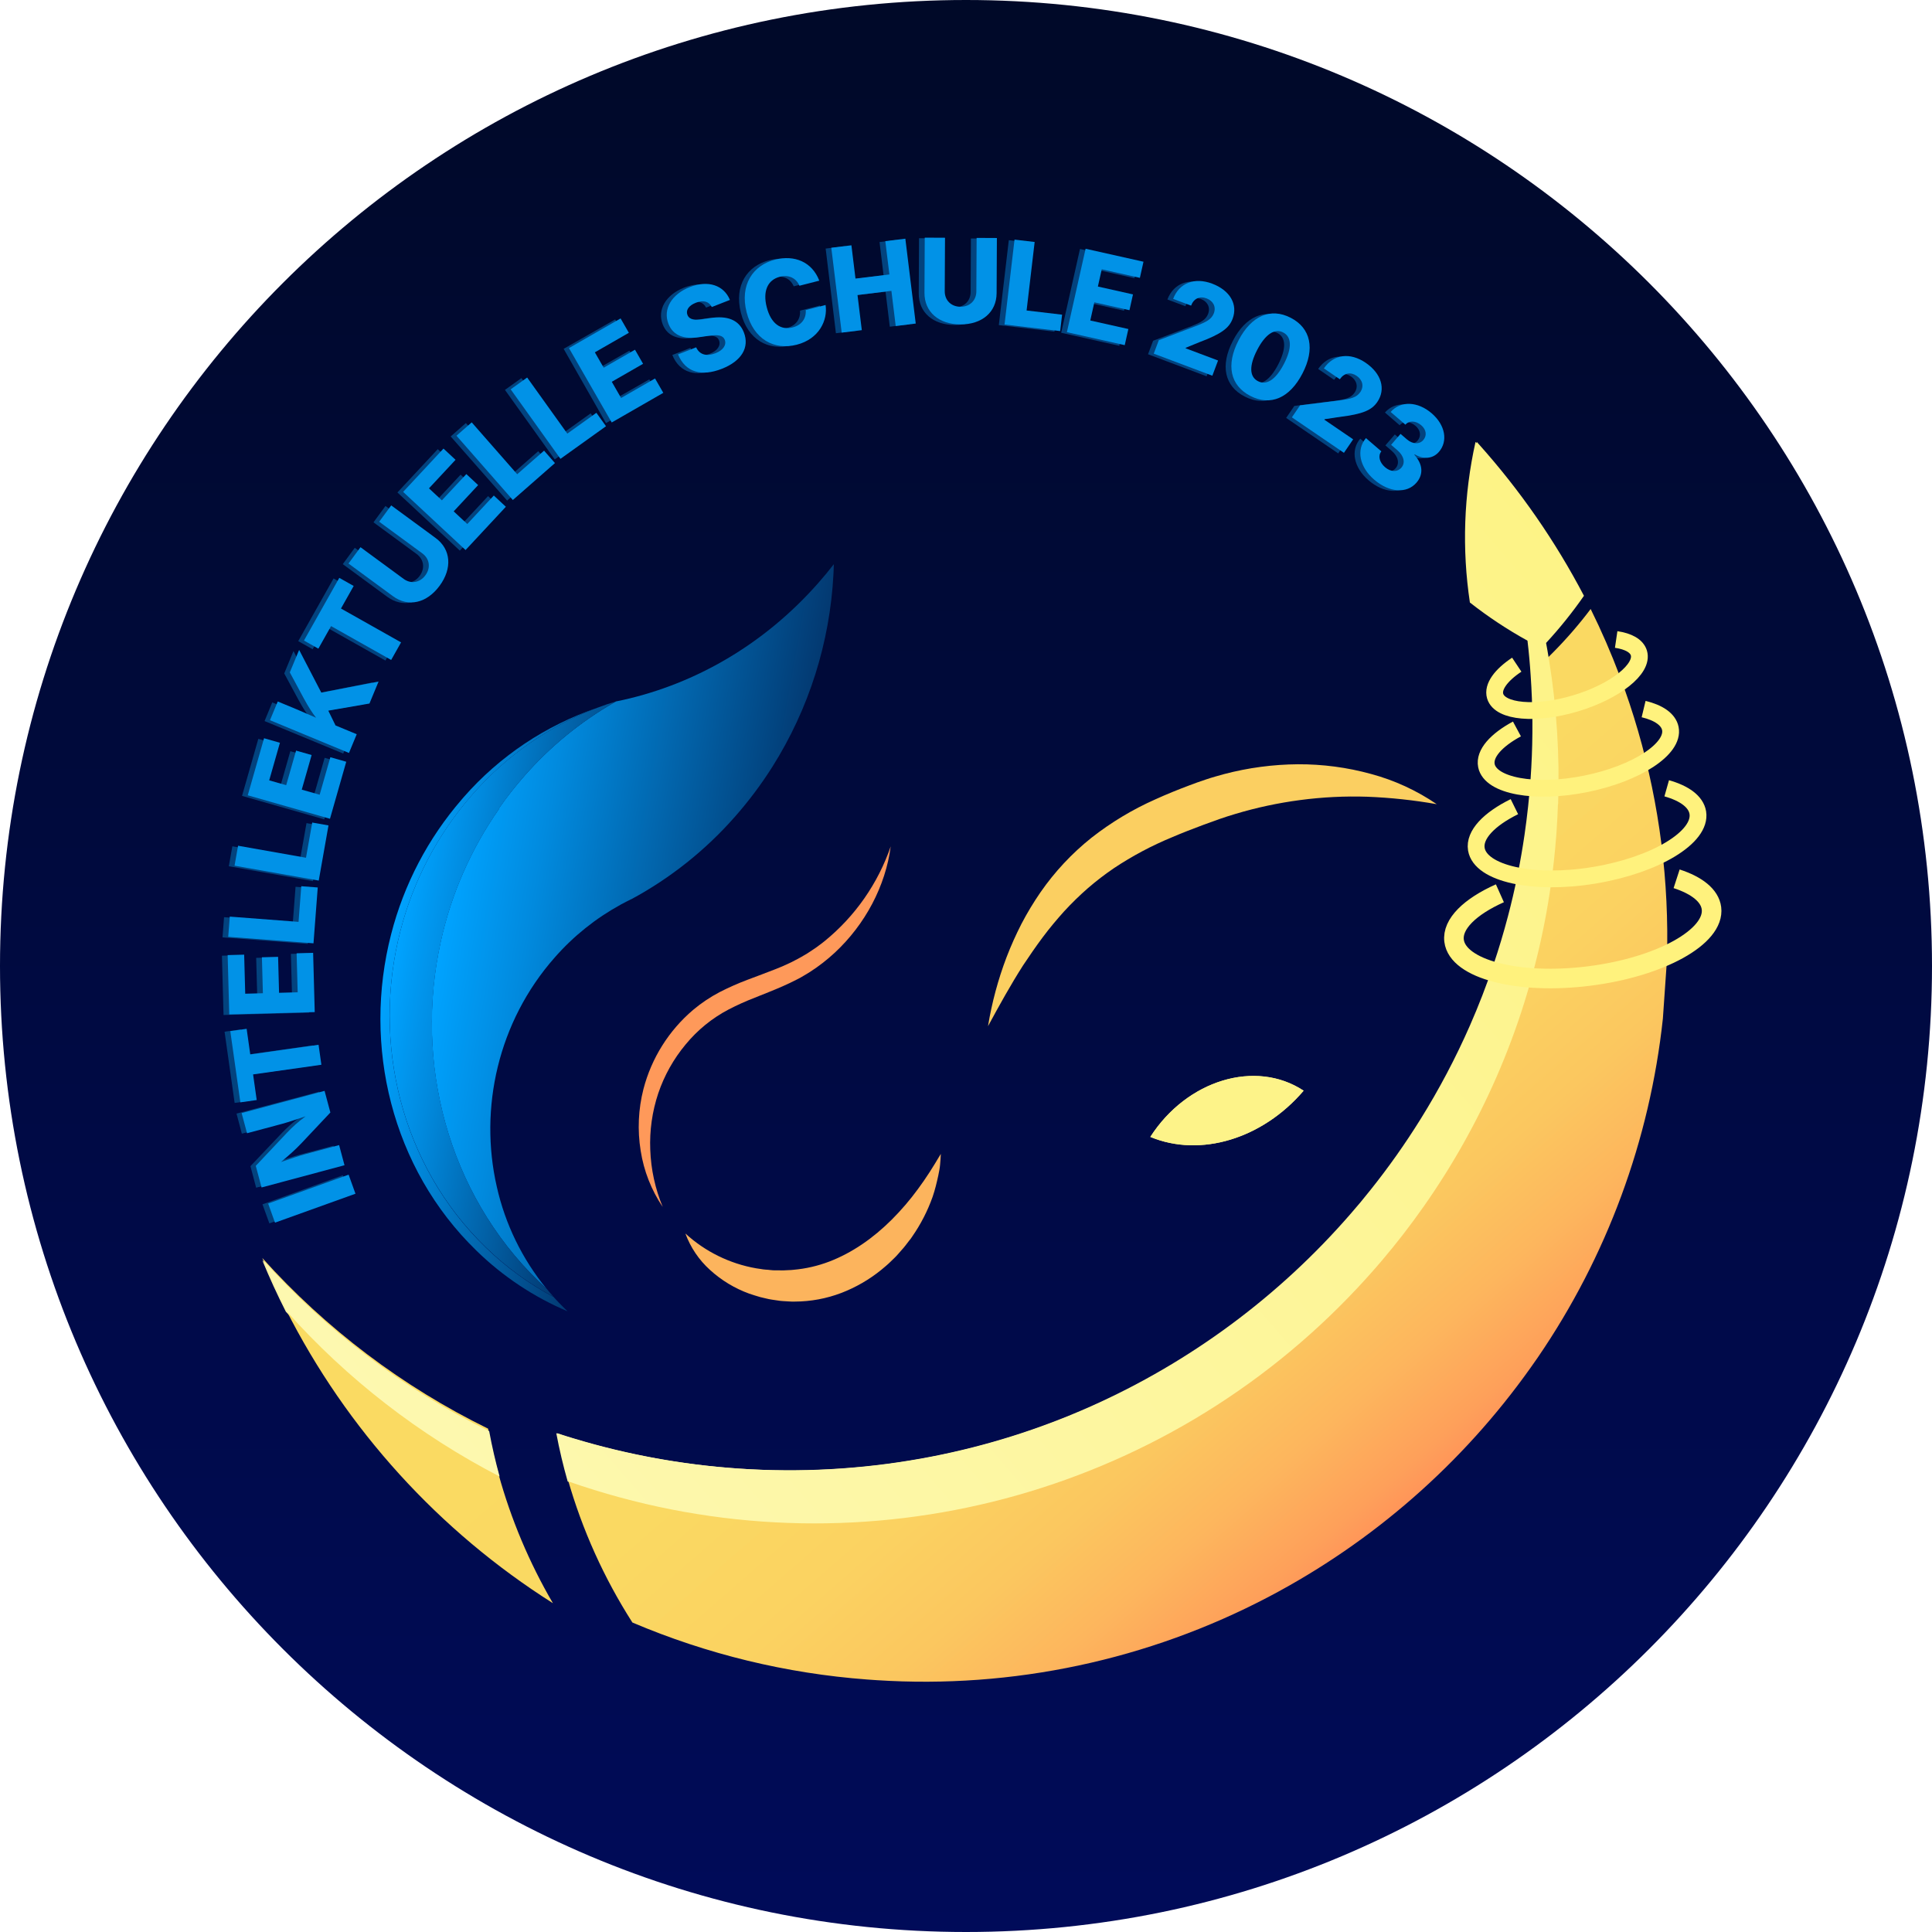
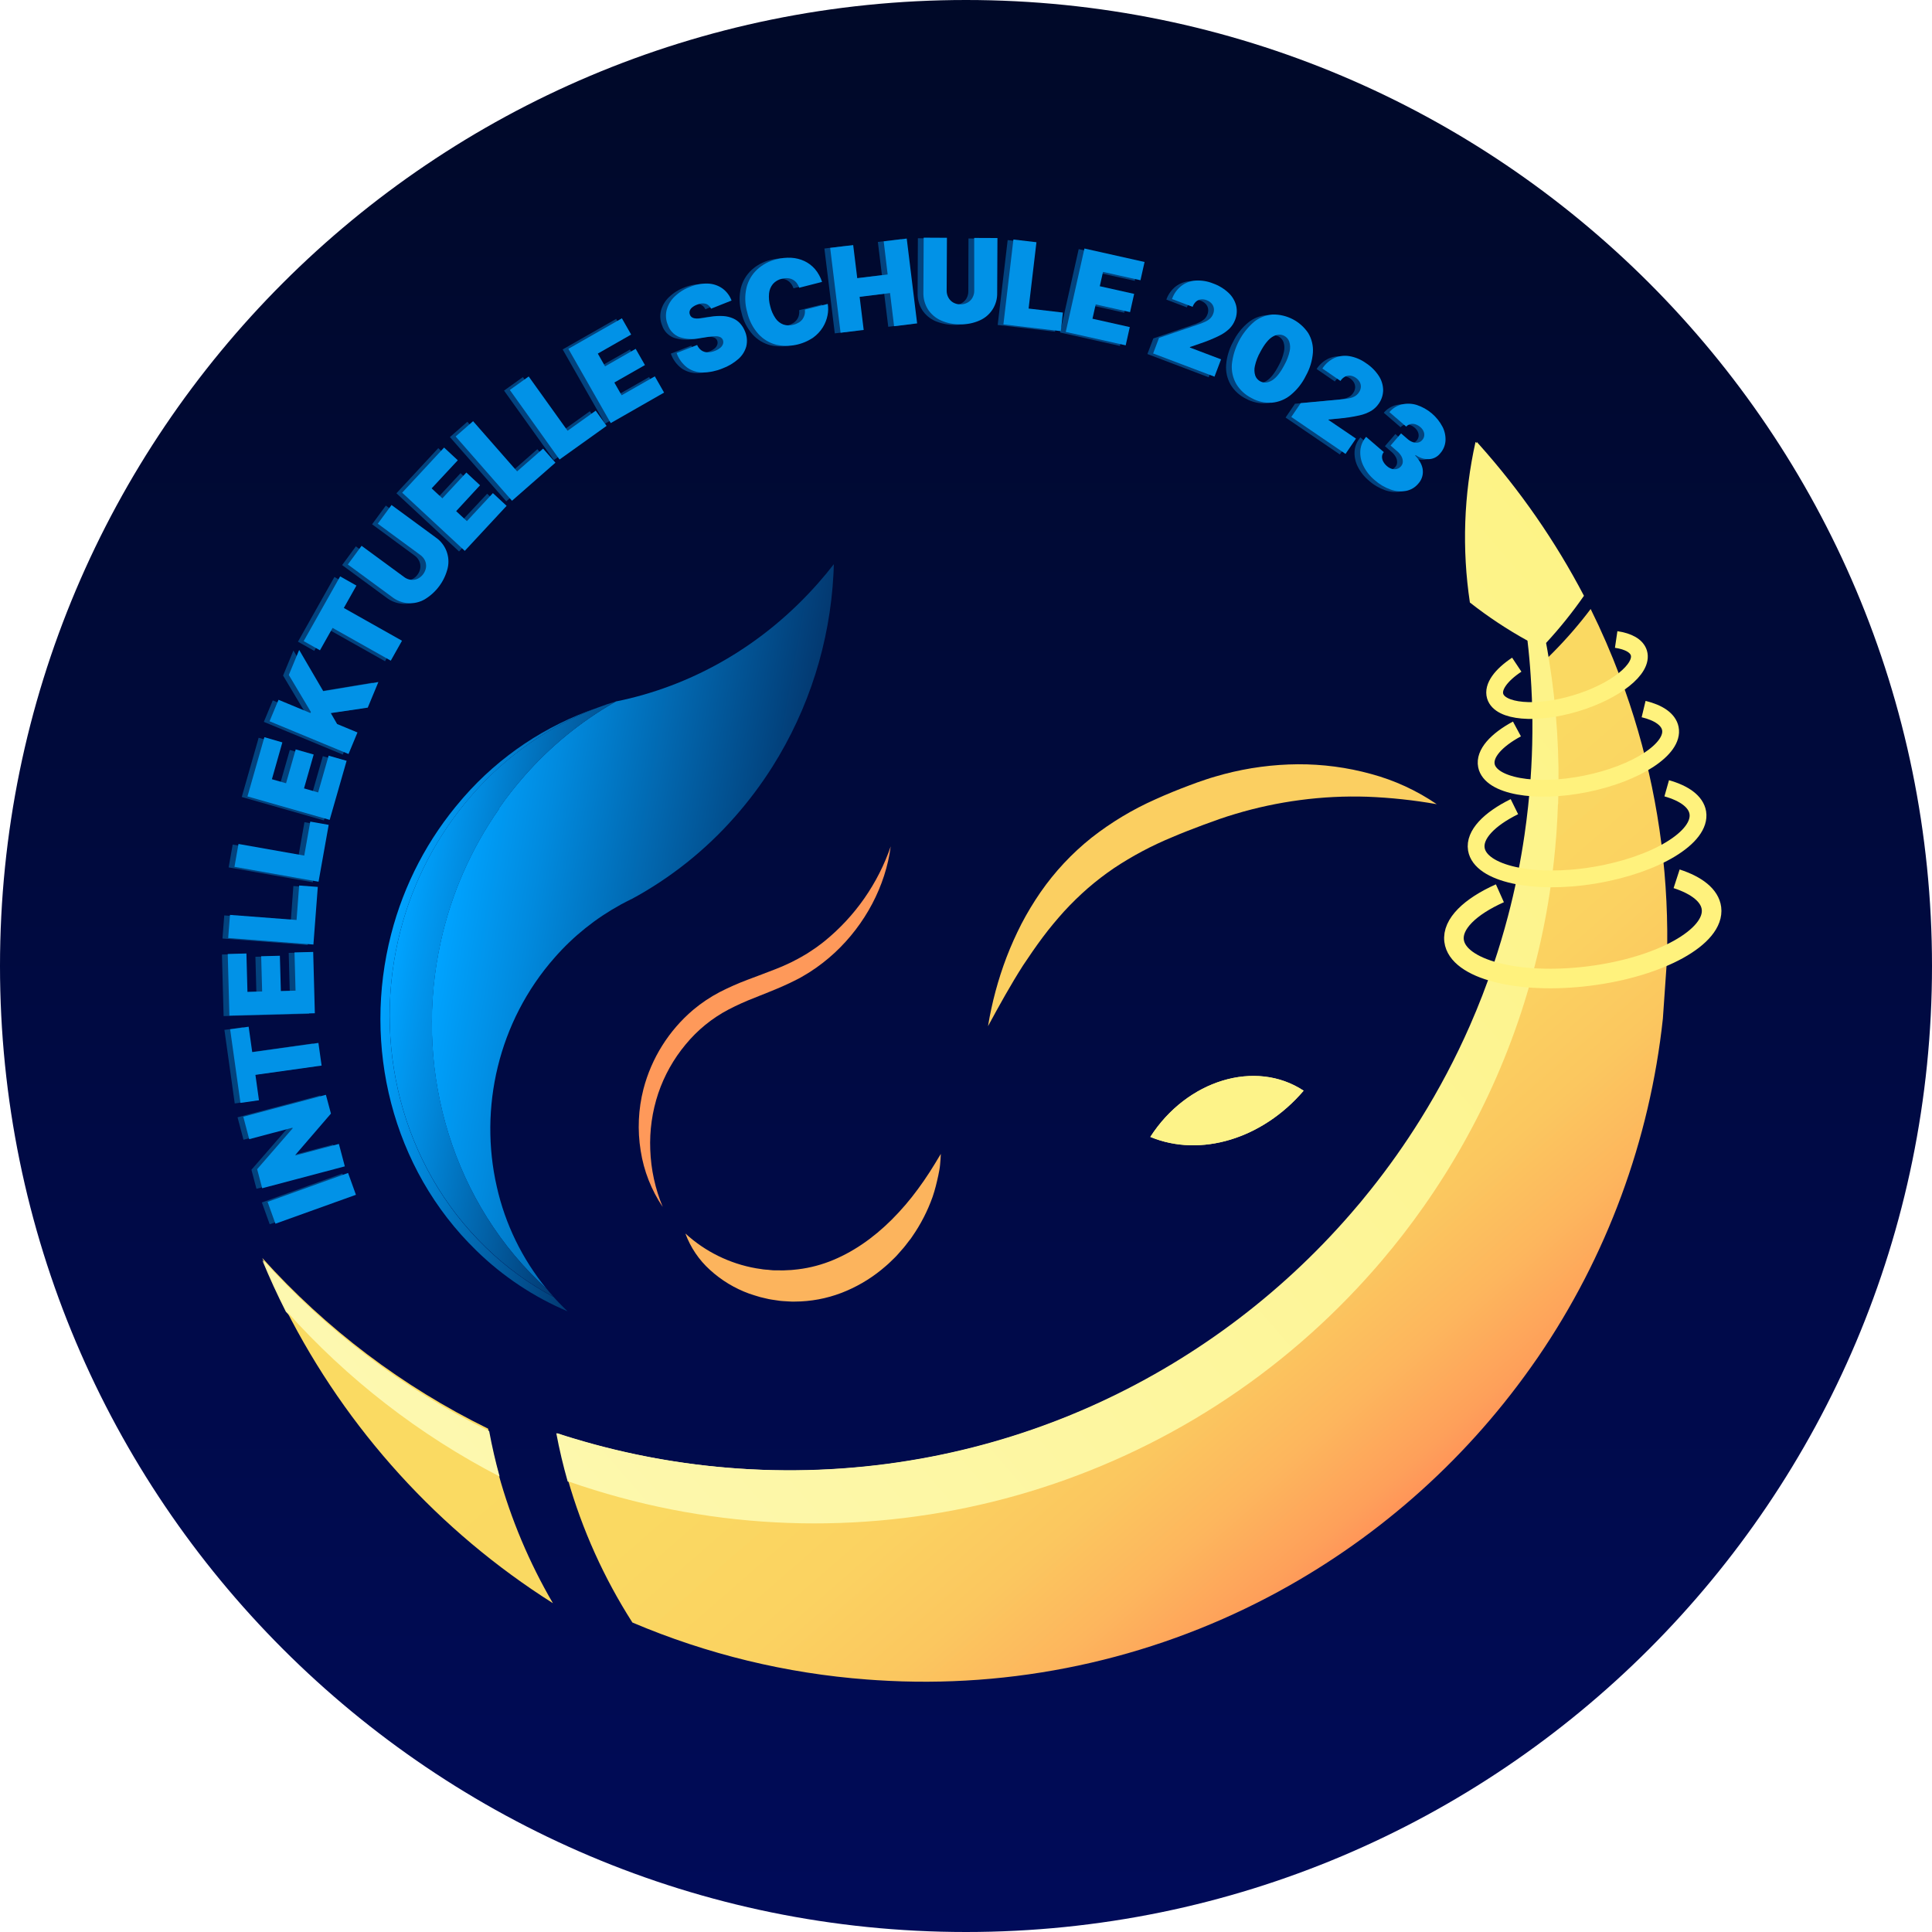
<svg xmlns="http://www.w3.org/2000/svg" xmlns:xlink="http://www.w3.org/1999/xlink" viewBox="0 0 1080 1080">
  <defs>
-     <style>.cls-1{fill:url(#linear-gradient);}.cls-2{fill:url(#linear-gradient-2);}.cls-3{fill:url(#linear-gradient-3);}.cls-4{fill:url(#linear-gradient-4);}.cls-5,.cls-6{fill:none;stroke:#fff27d;stroke-miterlimit:10;}.cls-5{stroke-width:10.95px;}.cls-6{stroke-width:9.39px;}.cls-7{fill:#fbcf61;}.cls-8{fill:#fe995a;}.cls-9{fill:#fcb45d;}.cls-10{fill:#fdf389;}.cls-11{fill:url(#linear-gradient-5);}.cls-12{fill:url(#linear-gradient-6);}.cls-13{fill:url(#linear-gradient-7);}.cls-14,.cls-15{font-size:65.7px;font-family:Inter-Black, Inter;font-weight:800;}.cls-14{fill:#03437e;}.cls-15{fill:#0192e7;}</style>
+     <style>.cls-1{fill:url(#linear-gradient);}.cls-2{fill:url(#linear-gradient-2);}.cls-3{fill:url(#linear-gradient-3);}.cls-4{fill:url(#linear-gradient-4);}.cls-5,.cls-6{fill:none;stroke:#fff27d;stroke-miterlimit:10;}.cls-5{stroke-width:10.95px;}.cls-6{stroke-width:9.39px;}.cls-7{fill:#fbcf61;}.cls-8{fill:#fe995a;}.cls-9{fill:#fcb45d;}.cls-10{fill:#fdf389;}.cls-11{fill:url(#linear-gradient-5);}.cls-12{fill:url(#linear-gradient-6);}.cls-13{fill:url(#linear-gradient-7);}.cls-14{fill:#03437e;}.cls-15{fill:#0192e7;}</style>
    <linearGradient id="linear-gradient" x1="540" y1="1080" x2="540" gradientUnits="userSpaceOnUse">
      <stop offset="0" stop-color="#000b59" />
      <stop offset="1" stop-color="#000928" />
    </linearGradient>
    <linearGradient id="linear-gradient-2" x1="303.37" y1="880.1" x2="883.86" y2="299.6" gradientTransform="translate(34.5 -31.99) rotate(3.97)" gradientUnits="userSpaceOnUse">
      <stop offset="0" stop-color="#fdf8af" />
      <stop offset="1" stop-color="#fdf386" />
    </linearGradient>
    <linearGradient id="linear-gradient-3" x1="437.38" y1="451.07" x2="807.48" y2="821.17" gradientTransform="translate(34.5 -31.99) rotate(3.97)" gradientUnits="userSpaceOnUse">
      <stop offset="0" stop-color="#fadb62" />
      <stop offset="0.48" stop-color="#fad962" />
      <stop offset="0.66" stop-color="#fbd261" />
      <stop offset="0.78" stop-color="#fbc75f" />
      <stop offset="0.88" stop-color="#fdb65d" />
      <stop offset="0.97" stop-color="#fea05a" />
      <stop offset="1" stop-color="#ff9559" />
    </linearGradient>
    <linearGradient id="linear-gradient-4" x1="303.98" y1="880.06" x2="884.48" y2="299.56" xlink:href="#linear-gradient-2" />
    <linearGradient id="linear-gradient-5" x1="251.95" y1="494.13" x2="431.17" y2="526.01" gradientUnits="userSpaceOnUse">
      <stop offset="0" stop-color="#00a3ff" />
      <stop offset="0.26" stop-color="#018ade" />
      <stop offset="0.84" stop-color="#024b89" />
      <stop offset="1" stop-color="#033971" />
    </linearGradient>
    <linearGradient id="linear-gradient-6" x1="214.13" y1="544.49" x2="346.67" y2="568.07" xlink:href="#linear-gradient-5" />
    <linearGradient id="linear-gradient-7" x1="219.86" y1="539.51" x2="338.68" y2="560.64" xlink:href="#linear-gradient-5" />
  </defs>
  <g id="Layer_4" data-name="Layer 4">
    <rect class="cls-1" width="1080" height="1080" rx="540" />
  </g>
  <g id="Layer_1" data-name="Layer 1">
    <path class="cls-2" d="M278.68,825.38h0a416,416,0,0,1-118.89-92.16q-7.11-14-13.15-28.67A415.9,415.9,0,0,0,272.84,800Q275.21,812.83,278.68,825.38Zm591.66-376a414.79,414.79,0,0,0-5.08-80.49q-.42-2.69-.9-5.33c-.23-1.4-.49-2.8-.76-4.18a242.63,242.63,0,0,0,21.18-26.36A417.3,417.3,0,0,0,826,248.35c-.27-.32-.55-.62-.83-.92a4.4,4.4,0,0,0-.35-.39,245.18,245.18,0,0,0-3.14,89.77,239,239,0,0,0,32.19,21.32h0c.41,3.39.76,6.75,1.06,10.16.28,3.15.53,6.31.73,9.49A414,414,0,0,1,856,429c-.11,2-.23,4-.37,6-.74,10.68-1.9,21.24-3.41,31.66q-1.58,10.83-3.7,21.44v0c-.12.63-.24,1.27-.39,1.89h0c-1.5,7.49-3.25,14.87-5.17,22.2q-3.63,13.82-8.15,27.21-5.84,17.31-13.11,33.87h0A412.68,412.68,0,0,1,794,625.76v0a412.88,412.88,0,0,1-27.92,39.47,0,0,0,0,1,0,0c-3.58,4.53-7.3,9-11.09,13.32A417.2,417.2,0,0,1,609.64,786.22a411.65,411.65,0,0,1-88.81,28,418.25,418.25,0,0,1-200.69-10.17c-3.07-.91-6.14-1.88-9.18-2.89q2.58,13.69,6.38,27,7.1,2.49,14.3,4.71a415.55,415.55,0,0,0,426.66-113c4.76-5.07,9.36-10.22,13.84-15.52a0,0,0,0,0,0,0q12.21-14.38,23.1-29.9a413.91,413.91,0,0,0,40.83-72.66v0a412.64,412.64,0,0,0,15.67-42.08q4-12.93,7.23-26.26a415.92,415.92,0,0,0,8.28-45.49q.91-7,1.54-14.06c.2-2.21.4-4.42.56-6.64.08-.9.14-1.82.2-2.73q.52-7.53.77-15Z" />
    <path class="cls-3" d="M309.09,896.21A417.81,417.81,0,0,1,159.77,731.9q-7.11-14-13.15-28.67a415.87,415.87,0,0,0,126.22,95.39q2.37,12.9,5.84,25.43A303,303,0,0,0,309.09,896.21ZM931.53,503.69A412.31,412.31,0,0,0,905.5,378q-7.23-19.23-16.31-37.56a238.22,238.22,0,0,1-20.63,23.88c-1.08,1.12-2.19,2.21-3.3,3.31a414.89,414.89,0,0,1,5.08,80.5h0q-.24,7.51-.77,15c-.06.9-.12,1.82-.2,2.73-.16,2.21-.36,4.43-.56,6.64q-.63,7.07-1.54,14.05A415.92,415.92,0,0,1,859,532.06q-3.21,13.34-7.23,26.27a413.53,413.53,0,0,1-15.67,42.08h0a414,414,0,0,1-40.83,72.67q-10.86,15.49-23.1,29.9h0q-6.72,7.95-13.84,15.52a416.43,416.43,0,0,1-426.66,113q-7.2-2.22-14.3-4.71A302.83,302.83,0,0,0,353.52,907a414.68,414.68,0,0,0,131.25,31.86l5.37.37a413.59,413.59,0,0,0,219.12-46.63A418,418,0,0,0,855.65,764.51q2-2.82,4-5.7A413.7,413.7,0,0,0,929.56,569.4l2.27-32.7Q932.33,520.05,931.53,503.69Z" />
    <path class="cls-4" d="M279.29,825.38h0a415.88,415.88,0,0,1-118.89-92.16q-7.12-14-13.16-28.67A416,416,0,0,0,273.45,800Q275.82,812.83,279.29,825.38ZM871,449.41a415.58,415.58,0,0,0-5.07-80.49q-.43-2.69-.9-5.33c-.24-1.4-.5-2.8-.76-4.18a243.75,243.75,0,0,0,21.17-26.36,417.25,417.25,0,0,0-58.73-84.7l-.83-.92-.35-.39a244.58,244.58,0,0,0-3.14,89.77,238.89,238.89,0,0,0,32.18,21.32h0c.41,3.39.75,6.75,1.05,10.16q.42,4.72.74,9.49a414,414,0,0,1,.3,51.2c-.11,2-.23,4-.37,6q-1.11,16-3.4,31.66-1.58,10.83-3.7,21.44v0c-.12.63-.25,1.27-.4,1.89h0c-1.51,7.49-3.26,14.87-5.18,22.2q-3.62,13.82-8.14,27.21-5.83,17.31-13.11,33.87h0a414,414,0,0,1-27.72,52.5v0a411.1,411.1,0,0,1-27.92,39.47,0,0,0,0,1,0,0c-3.57,4.53-7.3,9-11.08,13.32A417.38,417.38,0,0,1,610.26,786.22a414.57,414.57,0,0,1-197.55,34.71,416.17,416.17,0,0,1-92-16.85c-3.07-.91-6.14-1.88-9.17-2.89q2.58,13.69,6.37,27,7.1,2.49,14.31,4.71a415.55,415.55,0,0,0,426.66-113c4.75-5.07,9.36-10.22,13.84-15.52,0,0,0,0,0,0q12.22-14.38,23.1-29.9a413.91,413.91,0,0,0,40.83-72.66v0a410.29,410.29,0,0,0,15.67-42.08q4-12.93,7.23-26.26a413.56,413.56,0,0,0,8.29-45.49q.9-7,1.54-14.06c.2-2.21.4-4.42.55-6.64.08-.9.15-1.82.21-2.73q.52-7.53.76-15Z" />
    <path class="cls-5" d="M937.24,491.25c11.31,3.67,18.58,9.36,19.48,16.47,2,15.9-28.57,32.85-68.31,37.87s-73.57-3.8-75.57-19.69c-1.19-9.37,8.95-19.11,25.61-26.55" />
    <path class="cls-6" d="M931.7,440.66c9.9,2.8,16.37,7.48,17.38,13.6,2.25,13.67-23.62,29.32-57.79,35s-63.71-.88-66-14.55c-1.33-8.05,7.11-16.8,21.27-23.78" />
    <path class="cls-6" d="M918.79,396.38c8.36,2,13.91,5.76,14.94,10.84,2.29,11.36-18.86,25.21-47.25,30.95s-53.26,1.19-55.56-10.16c-1.35-6.7,5.44-14.26,17.06-20.52" />
    <path class="cls-7" d="M803.14,449.54a286.36,286.36,0,0,0-38.81-4.16,228.47,228.47,0,0,0-37.56,1.86A231.19,231.19,0,0,0,690.55,455c-2.95.88-5.89,1.81-8.81,2.83s-5.76,2.06-8.84,3.19c-6,2.25-11.94,4.52-17.7,7a187.82,187.82,0,0,0-32.5,17.29,157.14,157.14,0,0,0-14.52,11.15,168.39,168.39,0,0,0-13.27,12.93c-4.17,4.62-8.21,9.45-12,14.52s-7.41,10.35-11,15.74c-6.94,10.86-13.27,22.31-19.61,34A199.34,199.34,0,0,1,562.7,535,192.42,192.42,0,0,1,571,516.45a168.22,168.22,0,0,1,10.62-17.63,143.64,143.64,0,0,1,28.52-30.51,168.87,168.87,0,0,1,35.74-21.48c6.25-2.84,12.54-5.38,18.78-7.73,3.06-1.16,6.38-2.37,9.67-3.44,1.64-.56,3.31-1.06,5-1.55s3.34-.95,5-1.4a166.64,166.64,0,0,1,41.17-5.48,151.12,151.12,0,0,1,40.86,5.4A120.65,120.65,0,0,1,803.14,449.54Z" />
    <path class="cls-8" d="M370.47,674.71a77.49,77.49,0,0,1-12.33-31.44,84.56,84.56,0,0,1,1.56-34.51,86.71,86.71,0,0,1,27.72-44.19,82.88,82.88,0,0,1,14.76-9.92,150.83,150.83,0,0,1,15.81-7c5.27-2,10.46-3.88,15.49-5.88,2.51-1,5-2,7.38-3.17l1.79-.85,1.75-.92c1.16-.63,2.36-1.17,3.49-1.87l3.41-2c1.12-.7,2.2-1.48,3.31-2.2.55-.37,1.12-.72,1.65-1.11l1.6-1.19c1.05-.81,2.17-1.55,3.17-2.43a117.35,117.35,0,0,0,36.89-52.9c-2.91,22.23-14.29,43.63-31.25,59.41a99.49,99.49,0,0,1-13.77,10.7c-1.21.83-2.51,1.51-3.75,2.27l-1.9,1.11-1.94,1c-2.58,1.34-5.2,2.57-7.81,3.72-5.23,2.32-10.47,4.29-15.55,6.37a146.11,146.11,0,0,0-14.66,6.6,78,78,0,0,0-24,19.53,85.4,85.4,0,0,0-15.32,27.33,88.24,88.24,0,0,0-4.47,31.54A91.87,91.87,0,0,0,370.47,674.71Z" />
    <path class="cls-9" d="M383.13,689.53A78.59,78.59,0,0,0,422.73,709l2.62.39a22.89,22.89,0,0,0,2.62.34c.88,0,1.75.15,2.62.23a23,23,0,0,0,2.62.17l2.62,0a22.73,22.73,0,0,0,2.61,0L441,710a22.39,22.39,0,0,0,2.59-.18,74.17,74.17,0,0,0,19.94-4.58c12.89-4.93,24.7-13.19,35.05-23.54a147.36,147.36,0,0,0,14.55-17c1.1-1.55,2.24-3.09,3.33-4.67l3.23-4.84c1-1.66,2.08-3.31,3.13-5s2-3.43,3.11-5.15c-.07,2-.24,4-.42,6.07s-.6,4-1,6-.93,4-1.41,6S522,667,521.35,669A93.63,93.63,0,0,1,510,691.14l-.89,1.3-1,1.25-1.93,2.52-1,1.24-1.05,1.19L502.07,701c-1.38,1.63-3,3.06-4.5,4.55s-3.21,2.83-4.84,4.23a82.2,82.2,0,0,1-22.47,13,73.58,73.58,0,0,1-25.89,4.81,30.11,30.11,0,0,1-3.29-.07l-3.27-.19a27.56,27.56,0,0,1-3.26-.37l-3.23-.48c-1.08-.14-2.13-.41-3.2-.65s-2.11-.47-3.16-.75-2.08-.61-3.12-.94l-3.07-1a65.81,65.81,0,0,1-21.84-13.21A51.3,51.3,0,0,1,383.13,689.53Z" />
    <path class="cls-10" d="M728.74,609.7c-23,26.92-57.71,37.48-85.7,25.84C663.43,603.76,701.89,592,728.74,609.7Z" />
    <path class="cls-10" d="M728.74,609.7c-23,26.92-57.71,37.48-85.7,25.84C663.43,603.76,701.89,592,728.74,609.7Z" />
    <g id="Fire">
      <path class="cls-11" d="M466.1,315.4c0,1.53-.1,3.08-.15,4.62,0,.36,0,.71-.05,1v.09A223.45,223.45,0,0,1,431.79,428.6a219.81,219.81,0,0,1-21,28,209.72,209.72,0,0,1-57.74,46l-.08,0c-2,.94-3.9,2-5.85,3a.36.36,0,0,0-.22.14,135.14,135.14,0,0,0-36.8,29.5c-31.73,35.93-42.38,84.33-32.4,128.09a137.55,137.55,0,0,0,27.83,57.1c-1.44-1.32-2.88-2.66-4.3-4-51.27-49.74-69.83-122.9-54.8-190.35a206.72,206.72,0,0,1,32.41-73.75c.11-.17.21-.3.31-.46a.82.82,0,0,1-.22-.05,204.13,204.13,0,0,1,14.4-18.31,196.93,196.93,0,0,1,49.84-40.74c.41-.21.78-.48,1.2-.68a.06.06,0,0,1,.06,0c1.43-.27,2.87-.59,4.28-.9,40.16-9.09,78.33-30.88,108.55-65.11Q461.91,320.84,466.1,315.4Z" />
      <path class="cls-12" d="M315.68,731.48c.56.55,1.1,1.07,1.64,1.57a165.33,165.33,0,0,1-50.94-33.88c-47.57-46.15-63.76-114.74-47.74-176.9a185.36,185.36,0,0,1,39.48-75.38c.34-.43.7-.83,1.06-1.24a173.48,173.48,0,0,1,74.77-50,173.85,173.85,0,0,0-69.59,48.19c-.36.41-.72.82-1.07,1.24a185.61,185.61,0,0,0-39.48,75.38c-16,62.16.18,130.76,47.74,176.9A166.43,166.43,0,0,0,309.44,725Q312.43,728.32,315.68,731.48Z" />
      <path class="cls-13" d="M293.36,433.53A204.13,204.13,0,0,0,279,451.84a.82.82,0,0,0,.22.05c-.1.16-.2.29-.31.46a206.72,206.72,0,0,0-32.41,73.75c-15,67.45,3.53,140.61,54.8,190.35,1.42,1.38,2.86,2.72,4.3,4,1.25,1.53,2.55,3,3.88,4.51a166.28,166.28,0,0,1-37.88-27.68C224,651.18,207.8,582.59,223.81,520.43A185.58,185.58,0,0,1,263.29,445c.35-.43.71-.82,1.07-1.23A173.81,173.81,0,0,1,334,395.61h0q5.17-2,10.43-3.5c-.42.2-.79.47-1.2.68A196.93,196.93,0,0,0,293.36,433.53Z" />
    </g>
    <path class="cls-6" d="M903.45,357.48c6.8,1,11.5,3.56,12.69,7.53,2.67,8.88-13.15,21.48-35.33,28.15s-42.34,4.89-45-4c-1.57-5.23,3.28-11.76,12.07-17.6" />
-     <text class="cls-14" transform="matrix(-0.34, -0.94, 0.94, -0.34, 196.77, 671.12)">I</text>
-     <text class="cls-14" transform="translate(190.34 655.3) rotate(-104.82)">N</text>
-     <text class="cls-14" transform="matrix(-0.14, -0.99, 0.99, -0.14, 178.78, 611.95)">T</text>
-     <text class="cls-14" transform="translate(172.84 569.82) rotate(-91.55)">E</text>
-     <text class="cls-14" transform="translate(171.76 531.35) rotate(-85.64)">L</text>
-     <text class="cls-14" transform="translate(174.33 496.23) rotate(-79.97)">L</text>
-     <text class="cls-14" transform="translate(180.24 461.6) rotate(-74.07)">E</text>
-     <text class="cls-14" transform="matrix(0.38, -0.92, 0.92, 0.38, 190.45, 424.66)">K</text>
-     <text class="cls-14" transform="translate(207.32 383.71) rotate(-60.6)">T</text>
-     <text class="cls-14" transform="translate(227.94 346.64) rotate(-53.71)">U</text>
-     <text class="cls-14" transform="matrix(0.68, -0.73, 0.73, 0.68, 254.52, 310.51)">E</text>
-     <text class="cls-14" transform="matrix(0.75, -0.66, 0.66, 0.75, 280.69, 282.28)">L</text>
-     <text class="cls-14" transform="translate(307.08 258.98) rotate(-35.61)">L</text>
-     <text class="cls-14" transform="translate(335.52 238.36) rotate(-29.69)">E</text>
-     <text class="cls-14" transform="matrix(0.9, -0.43, 0.43, 0.9, 369.63, 219.4)"> </text>
-     <text class="cls-14" transform="translate(379.43 213.98) rotate(-21.4)">S</text>
-     <text class="cls-14" transform="translate(417.54 198.66) rotate(-14.35)">C</text>
-     <text class="cls-14" transform="matrix(0.99, -0.12, 0.12, 0.99, 463.6, 186.72)">H</text>
-     <text class="cls-14" transform="translate(509.78 180.94) rotate(0.29)">U</text>
-     <text class="cls-14" transform="translate(554.65 181.3) rotate(6.71)">L</text>
-     <text class="cls-14" transform="matrix(0.98, 0.22, -0.22, 0.98, 589.56, 185.2)">E</text>
-     <text class="cls-14" transform="translate(627.54 194.14) rotate(16.65)"> </text>
-     <text class="cls-14" transform="matrix(0.93, 0.35, -0.35, 0.93, 638.44, 196.78)">2</text>
-     <text class="cls-14" transform="matrix(0.89, 0.46, -0.46, 0.89, 675.83, 210.63)">0</text>
-     <text class="cls-14" transform="translate(716.03 231.61) rotate(34.29)">2</text>
-     <text class="cls-14" transform="translate(749.13 253.94) rotate(40.76)">3</text>
-     <text class="cls-15" transform="translate(199.97 670.8) rotate(-109.77)">I</text>
-     <text class="cls-15" transform="matrix(-0.26, -0.97, 0.97, -0.26, 193.55, 654.98)">N</text>
-     <text class="cls-15" transform="matrix(-0.14, -0.99, 0.99, -0.14, 181.98, 611.63)">T</text>
-     <text class="cls-15" transform="translate(176.04 569.49) rotate(-91.55)">E</text>
-     <text class="cls-15" transform="translate(174.96 531.03) rotate(-85.64)">L</text>
-     <text class="cls-15" transform="translate(177.53 495.91) rotate(-79.97)">L</text>
-     <text class="cls-15" transform="translate(183.44 461.27) rotate(-74.07)">E</text>
-     <text class="cls-15" transform="translate(193.65 424.34) rotate(-67.48)">K</text>
-     <text class="cls-15" transform="translate(210.52 383.38) rotate(-60.6)">T</text>
-     <text class="cls-15" transform="translate(231.14 346.31) rotate(-53.71)">U</text>
-     <text class="cls-15" transform="matrix(0.68, -0.73, 0.73, 0.68, 257.72, 310.19)">E</text>
-     <text class="cls-15" transform="translate(283.89 281.96) rotate(-41.25)">L</text>
-     <text class="cls-15" transform="translate(310.28 258.66) rotate(-35.61)">L</text>
-     <text class="cls-15" transform="matrix(0.87, -0.5, 0.5, 0.87, 338.72, 238.03)">E</text>
-     <text class="cls-15" transform="translate(372.83 219.08) rotate(-25.65)"> </text>
-     <text class="cls-15" transform="translate(382.63 213.66) rotate(-21.39)">S</text>
-     <text class="cls-15" transform="translate(420.74 198.34) rotate(-14.35)">C</text>
-     <text class="cls-15" transform="translate(466.82 186.39) rotate(-6.98)">H</text>
-     <text class="cls-15" transform="translate(512.98 180.62) rotate(0.29)">U</text>
-     <text class="cls-15" transform="translate(557.85 180.98) rotate(6.71)">L</text>
-     <text class="cls-15" transform="translate(592.77 184.88) rotate(12.63)">E</text>
-     <text class="cls-15" transform="translate(630.74 193.82) rotate(16.65)"> </text>
-     <text class="cls-15" transform="matrix(0.93, 0.35, -0.35, 0.93, 641.64, 196.45)">2</text>
-     <text class="cls-15" transform="matrix(0.89, 0.46, -0.46, 0.89, 679.03, 210.31)">0</text>
-     <text class="cls-15" transform="translate(719.23 231.29) rotate(34.29)">2</text>
-     <text class="cls-15" transform="translate(752.33 253.62) rotate(40.76)">3</text>
+     <path class="cls-14" d="M146.38,672.18l45-16.17,4.39,12.21-45,16.16Z" />
+     <path class="cls-14" d="M132.79,624.58,179,612.36l2.77,10.46L161.9,645.94l.07.27,24.27-6.42,3.31,12.54-46.19,12.22-2.81-10.65,19.83-22.81-.1-.37-24.17,6.4Z" />
+     <path class="cls-14" d="M141.57,615.38l-10.35,1.46-5.77-41.13,10.35-1.45,2,14.23,37-5.19L176.54,596l-37,5.19Z" />
+     <path class="cls-14" d="M172.76,566.74,125,568l-.93-34.42,10.45-.28.58,21.45,8.21-.22-.53-19.68,10.45-.29.53,19.69,8.21-.23-.58-21.36,10.45-.28Z" />
+     <path class="cls-14" d="M172,528.28l-47.64-3.64,1-12.93,37.22,2.84L164,495.29l10.42.79Z" />
+     <path class="cls-14" d="M174.86,493.2l-47.05-8.32,2.26-12.78,36.76,6.5,3.36-19,10.29,1.82Z" />
+     <path class="cls-14" d="M181.08,458.63l-45.94-13.11,9.45-33.11,10,2.87-5.89,20.64,7.89,2.25,5.41-18.93,10,2.86L166.69,441l7.9,2.25,5.87-20.55,10,2.87Z" />
+     <path class="cls-14" d="M191.63,421.82l-44.14-18.3,5-12,17.84,7.4.25-.6-12.34-20.68,5.79-14,13.47,23.06,30.81-5.11L202.35,396,181.69,399l3.53,6.11,11.37,4.71Z" />
+     <path class="cls-14" d="M175.67,363.84l-9.11-5.13,20.38-36.18,9.11,5.13L189,340.18l32.52,18.32-6.28,11.14-32.52-18.32Z" />
+     <path class="cls-14" d="M208,293.08l7.68-10.45,24.67,18.12a16.81,16.81,0,0,1,6.06,7.68,17,17,0,0,1,.66,9.47,28.12,28.12,0,0,1-12.79,17.41A16.29,16.29,0,0,1,215.92,334l-24.67-18.12,7.68-10.45,23.77,17.45a7.74,7.74,0,0,0,3.76,1.55,7,7,0,0,0,3.8-.58,7.76,7.76,0,0,0,3.13-2.6,7.84,7.84,0,0,0,1.56-3.78,7,7,0,0,0-.59-3.79,7.82,7.82,0,0,0-2.6-3.13Z" />
+     <path class="cls-14" d="M256.61,308.26l-35-32.52L245,250.51l7.66,7.11-14.61,15.73,6,5.59,13.4-14.43,7.66,7.11-13.41,14.43,6,5.59L272.33,276,280,283.1Z" />
+     <path class="cls-14" d="M283,280.25,251.5,244.32l9.76-8.55,24.61,28.07,14.52-12.74,6.89,7.86Z" />
+     <path class="cls-14" d="M309.58,257.19l-27.82-38.84,10.55-7.56L314,241.14l15.71-11.25,6.08,8.5Z" />
+     <path class="cls-14" d="M338.2,236.83l-23.67-41.5,29.91-17.06,5.18,9.08L331,198l4.07,7.13,17.1-9.75,5.18,9.08-17.1,9.75,4.07,7.14,18.56-10.59,5.18,9.08Z" />
+     <path class="cls-14" d="M394.29,172.88a5.05,5.05,0,0,0-2.94-2.76,7.18,7.18,0,0,0-4.86.5,9.8,9.8,0,0,0-2.88,1.64,4.08,4.08,0,0,0-1.27,1.89,3.17,3.17,0,0,0,.09,2,2.93,2.93,0,0,0,.86,1.33,3.53,3.53,0,0,0,1.53.73,8.47,8.47,0,0,0,2.25.18,20.75,20.75,0,0,0,3-.33l3.95-.65a29.52,29.52,0,0,1,7.13-.41,16.46,16.46,0,0,1,5.48,1.32,12,12,0,0,1,4,2.91,14.93,14.93,0,0,1,2.65,4.38,13.51,13.51,0,0,1,.72,8.28,14.45,14.45,0,0,1-4.39,7.06,28.53,28.53,0,0,1-9.06,5.38,29.32,29.32,0,0,1-10.78,2.24,15,15,0,0,1-8.77-2.66,17.49,17.49,0,0,1-6-8.22l11.47-4.49a7.28,7.28,0,0,0,2.36,3,6.15,6.15,0,0,0,3.4,1.1,10.83,10.83,0,0,0,4.25-.84,10.46,10.46,0,0,0,3.05-1.74,4.73,4.73,0,0,0,1.45-2.1,3.35,3.35,0,0,0-.06-2.21,3,3,0,0,0-1.36-1.53,5.81,5.81,0,0,0-2.64-.57,24.36,24.36,0,0,0-4.39.38l-4.81.78a21.74,21.74,0,0,1-11-.65,11.1,11.1,0,0,1-6.6-6.89,13.14,13.14,0,0,1-.63-8.31,16.12,16.12,0,0,1,4.42-7.46,24.87,24.87,0,0,1,8.65-5.45,23.85,23.85,0,0,1,10-1.84,15.07,15.07,0,0,1,8.06,2.69,14.85,14.85,0,0,1,5.15,6.79Z" />
+     <path class="cls-14" d="M456.34,157.91l-12.75,3.26a9.12,9.12,0,0,0-1.45-2.69,6.92,6.92,0,0,0-4.95-2.64,10,10,0,0,0-3.36.31,9.31,9.31,0,0,0-4.95,2.91,9.67,9.67,0,0,0-2.17,5.25,19.42,19.42,0,0,0,.64,7.18,19.81,19.81,0,0,0,3,6.82,9.18,9.18,0,0,0,4.41,3.44,9.45,9.45,0,0,0,5.59.1,10.24,10.24,0,0,0,3-1.23,7.27,7.27,0,0,0,2.07-1.89,7,7,0,0,0,1.15-2.45,8.4,8.4,0,0,0,.18-2.9l12.77-3.17a17.75,17.75,0,0,1-.12,6.4,19.95,19.95,0,0,1-8,12.41,26.55,26.55,0,0,1-20.65,4,20.34,20.34,0,0,1-10-6,27.5,27.5,0,0,1-6.25-12.24,27.13,27.13,0,0,1-.35-13.8,20.72,20.72,0,0,1,6-10.08,24.14,24.14,0,0,1,10.6-5.61,26.78,26.78,0,0,1,8.38-.87,20.2,20.2,0,0,1,7.35,1.84,18,18,0,0,1,5.92,4.49A21.5,21.5,0,0,1,456.34,157.91Z" />
+     <path class="cls-14" d="M466.65,186.35l-5.81-47.43,12.88-1.58L476,155.87l17-2.09-2.27-18.53,12.88-1.57,5.81,47.42-12.88,1.58-2.27-18.53-17,2.09,2.27,18.53Z" />
+     <path class="cls-14" d="M541.38,133.32l13,.06L554.19,164a16.28,16.28,0,0,1-9.92,15.52,28,28,0,0,1-21.6-.11,16.74,16.74,0,0,1-7.19-6.17,16.91,16.91,0,0,1-2.53-9.45l.15-30.61,13,.07-.15,29.49a8.06,8.06,0,0,0,1,4,7,7,0,0,0,2.71,2.73,8.49,8.49,0,0,0,7.92,0,7.08,7.08,0,0,0,2.72-2.71,7.9,7.9,0,0,0,1-3.94Z" />
+     <path class="cls-14" d="M557.71,181.66l5.58-47.45,12.89,1.51-4.37,37.08L591,175.05l-1.22,10.38Z" />
+     <path class="cls-14" d="M592.57,185.87,603,139.25l33.6,7.52L634.33,157l-21-4.69-1.79,8,19.21,4.31-2.28,10.2-19.21-4.31-1.8,8,20.85,4.67-2.28,10.2Z" />
+     <path class="cls-14" d="M641.4,197.9l3.32-8.72,21.89-7.47a38.46,38.46,0,0,0,3.83-1.5,10.93,10.93,0,0,0,2.78-1.8,6.86,6.86,0,0,0,1.73-2.62,6,6,0,0,0,.38-3.22,5.22,5.22,0,0,0-1.3-2.65,7.36,7.36,0,0,0-5.92-2.24,5,5,0,0,0-2.73,1.24,7.21,7.21,0,0,0-1.91,2.92L652,167.47a16.08,16.08,0,0,1,5.19-7.31,14.79,14.79,0,0,1,8-3,22.48,22.48,0,0,1,9.75,1.6,24.77,24.77,0,0,1,8.65,5.25,14.83,14.83,0,0,1,4.26,7.12,13.28,13.28,0,0,1-.6,8.07,14,14,0,0,1-3,4.71,22.37,22.37,0,0,1-6,4.16,83.61,83.61,0,0,1-10.66,4.34L662,194.35l-.1.26,17.45,6.62-3.68,9.68Z" />
+     <path class="cls-14" d="M696.49,222.88a20.77,20.77,0,0,1-8.58-7.87,19.43,19.43,0,0,1-2.5-11,32.07,32.07,0,0,1,4-13.13,31.68,31.68,0,0,1,8.48-10.68,18.58,18.58,0,0,1,10.32-4.06,23.42,23.42,0,0,1,19.93,10.4,18.84,18.84,0,0,1,2.59,10.81,31.25,31.25,0,0,1-3.93,13,32.44,32.44,0,0,1-8.53,10.81,19.4,19.4,0,0,1-10.44,4.25A20.69,20.69,0,0,1,696.49,222.88Zm4.87-9.35c2,1,4.16.85,6.52-.56s4.69-4.35,7-8.81a27.25,27.25,0,0,0,2.85-7.59,10,10,0,0,0-.25-5.36,5.9,5.9,0,0,0-2.82-3.17q-3-1.54-6.44.49t-6.91,8.55a28.63,28.63,0,0,0-3,7.76,10.23,10.23,0,0,0,.21,5.48A5.82,5.82,0,0,0,701.36,213.53Z" />
+     <path class="cls-14" d="M718.65,233.4l5.26-7.71,23-2.14c1.53-.15,2.89-.34,4.07-.57a10.79,10.79,0,0,0,3.13-1.1,6.85,6.85,0,0,0,2.29-2.14,6.07,6.07,0,0,0,1.13-3,5.32,5.32,0,0,0-.65-2.89,7.39,7.39,0,0,0-5.24-3.56,5.06,5.06,0,0,0-2.94.57,7.12,7.12,0,0,0-2.53,2.39L736,206.27a16,16,0,0,1,6.76-5.89,14.73,14.73,0,0,1,8.43-1,22.33,22.33,0,0,1,9.11,3.84,24.7,24.7,0,0,1,7.18,7.12,14.84,14.84,0,0,1,2.48,7.91,13.27,13.27,0,0,1-2.47,7.72,14.06,14.06,0,0,1-4,3.87,22.31,22.31,0,0,1-6.78,2.65,83.12,83.12,0,0,1-11.37,1.73l-5.81.56-.15.24,15.42,10.51L749,254.06Z" />
+     <path class="cls-14" d="M765.24,268.7a24.66,24.66,0,0,1-6.32-8,16.68,16.68,0,0,1-1.69-8.56,13.15,13.15,0,0,1,3.24-7.62l9.9,8.53a4.11,4.11,0,0,0-1,2.42,5.55,5.55,0,0,0,.62,2.77,8.51,8.51,0,0,0,2.12,2.62,7.43,7.43,0,0,0,2.82,1.59,5.2,5.2,0,0,0,2.79.05A4.44,4.44,0,0,0,780,261a3.85,3.85,0,0,0,1-2.51,5.77,5.77,0,0,0-.75-3,10.1,10.1,0,0,0-2.4-2.9l-3.68-3.17,5.85-6.79,3.68,3.17a8.83,8.83,0,0,0,3,1.76,5.55,5.55,0,0,0,2.89.18,4.12,4.12,0,0,0,2.29-1.42A4.36,4.36,0,0,0,793,244a4.85,4.85,0,0,0-.38-2.55,6.5,6.5,0,0,0-1.79-2.34,7.64,7.64,0,0,0-2.8-1.59,5.25,5.25,0,0,0-2.8-.09,4.43,4.43,0,0,0-2.29,1.41l-9.4-8.11a13.18,13.18,0,0,1,6.88-4.29,16,16,0,0,1,8.42.3,25.15,25.15,0,0,1,14.43,12.28,15.4,15.4,0,0,1,1.61,7.9,11.78,11.78,0,0,1-3,6.92,8.4,8.4,0,0,1-6.38,3.19,12.06,12.06,0,0,1-7.32-2.31L788,255q4,4.26,4.29,8.36a9.73,9.73,0,0,1-2.59,7.4,11.69,11.69,0,0,1-6.76,4,16.82,16.82,0,0,1-8.64-.73A27.19,27.19,0,0,1,765.24,268.7Z" />
+     <path class="cls-15" d="M149.58,671.85l45-16.16,4.39,12.21-45,16.16Z" />
+     <path class="cls-15" d="M136,624.26,182.18,612,185,622.5,165.1,645.61l.07.27,24.27-6.42L192.76,652l-46.19,12.23-2.82-10.65,19.83-22.82-.09-.36-24.18,6.4Z" />
+     <path class="cls-15" d="M144.77,615.06l-10.35,1.45-5.77-41.12L139,573.94l2,14.23L178,583l1.78,12.66-37,5.19Z" />
+     <path class="cls-15" d="M176,566.42l-47.76,1.29-.93-34.42,10.44-.29.58,21.46,8.21-.22L146,534.55l10.45-.28L157,554l8.21-.22-.58-21.36,10.45-.28Z" />
+     <path class="cls-15" d="M175.2,528l-47.64-3.64,1-12.93,37.22,2.84L167.23,495l10.42.79Z" />
+     <path class="cls-15" d="M178.07,492.88l-47-8.32,2.25-12.78,36.76,6.5,3.37-19,10.29,1.82Z" />
+     <path class="cls-15" d="M184.29,458.31,138.34,445.2l9.45-33.11L157.84,415,152,435.59l7.9,2.26,5.4-18.94,10.05,2.87-5.4,18.94,7.9,2.25,5.86-20.55,10.05,2.87Z" />
+     <path class="cls-15" d="M194.83,421.49l-44.14-18.3,5-12,17.85,7.4.25-.6-12.34-20.68,5.79-14,13.47,23.06,30.81-5.11-5.94,14.31-20.66,3.05,3.53,6.11,11.38,4.72Z" />
+     <path class="cls-15" d="M178.87,363.52l-9.11-5.13,20.39-36.18,9.1,5.13-7.05,12.52,32.52,18.32-6.27,11.14L185.92,351Z" />
+     <path class="cls-15" d="M211.19,292.76l7.68-10.46,24.67,18.12a16.33,16.33,0,0,1,6.72,17.16A28.15,28.15,0,0,1,237.48,335a16.29,16.29,0,0,1-18.35-1.32l-24.68-18.12,7.68-10.45,23.77,17.45a7.87,7.87,0,0,0,3.77,1.55,7,7,0,0,0,3.8-.58,8.52,8.52,0,0,0,4.69-6.38,7.15,7.15,0,0,0-.59-3.79,7.86,7.86,0,0,0-2.61-3.13Z" />
+     <path class="cls-15" d="M259.82,307.93l-35-32.51,23.43-25.23,7.66,7.11L241.29,273l6,5.58,13.4-14.42,7.66,7.11L255,285.73l6,5.59,14.54-15.66,7.66,7.11Z" />
+     <path class="cls-15" d="M286.21,279.93,254.71,244l9.75-8.55,24.61,28.06,14.53-12.73,6.89,7.86Z" />
+     <path class="cls-15" d="M312.79,256.87,285,218l10.54-7.55,21.74,30.35L333,229.57l6.09,8.5Z" />
+     <path class="cls-15" d="M341.4,236.51,317.73,195l29.91-17.06,5.18,9.08-18.64,10.64,4.06,7.13L355.35,195l5.18,9.08-17.11,9.75,4.07,7.13,18.56-10.58,5.18,9.08Z" />
+     <path class="cls-15" d="M397.5,172.56a5.06,5.06,0,0,0-2.95-2.76,7.16,7.16,0,0,0-4.85.5,9.34,9.34,0,0,0-2.88,1.64,4.11,4.11,0,0,0-1.28,1.89,3.17,3.17,0,0,0,.1,2,2.85,2.85,0,0,0,.86,1.33,3.54,3.54,0,0,0,1.52.73,8.54,8.54,0,0,0,2.25.18,21.91,21.91,0,0,0,3-.33l3.95-.65a29.54,29.54,0,0,1,7.13-.41,16.16,16.16,0,0,1,5.48,1.32,11.69,11.69,0,0,1,4,2.91,15,15,0,0,1,2.65,4.37,13.54,13.54,0,0,1,.72,8.29,14.45,14.45,0,0,1-4.39,7.06,28.42,28.42,0,0,1-9.06,5.38A29.28,29.28,0,0,1,393,208.22a14.94,14.94,0,0,1-8.76-2.67,17.48,17.48,0,0,1-6-8.21l11.47-4.49a7.28,7.28,0,0,0,2.36,3,6.17,6.17,0,0,0,3.4,1.1,10.83,10.83,0,0,0,4.25-.84,10.34,10.34,0,0,0,3-1.75,4.66,4.66,0,0,0,1.46-2.1,3.39,3.39,0,0,0-.07-2.2,3,3,0,0,0-1.36-1.53,5.81,5.81,0,0,0-2.64-.57,24.43,24.43,0,0,0-4.39.38l-4.81.78a21.81,21.81,0,0,1-11-.65,11.07,11.07,0,0,1-6.6-6.9,13.11,13.11,0,0,1-.64-8.3,16.21,16.21,0,0,1,4.42-7.46,24.87,24.87,0,0,1,8.65-5.45,23.9,23.9,0,0,1,10-1.84,15,15,0,0,1,8.06,2.69,14.71,14.71,0,0,1,5.15,6.79Z" />
+     <path class="cls-15" d="M459.54,157.59l-12.75,3.26a9.21,9.21,0,0,0-1.44-2.69,7.05,7.05,0,0,0-2.15-1.82,7.14,7.14,0,0,0-2.8-.82,10,10,0,0,0-3.37.31,9.31,9.31,0,0,0-4.95,2.91,9.74,9.74,0,0,0-2.17,5.25,19.65,19.65,0,0,0,.64,7.18,20.09,20.09,0,0,0,3,6.82,9.18,9.18,0,0,0,4.41,3.44,9.53,9.53,0,0,0,5.59.1,10.43,10.43,0,0,0,3-1.24,7.36,7.36,0,0,0,2.07-1.88,7.23,7.23,0,0,0,1.14-2.45,8.39,8.39,0,0,0,.19-2.9l12.77-3.17a17.55,17.55,0,0,1-.13,6.4,19.74,19.74,0,0,1-2.6,6.63,20.24,20.24,0,0,1-5.39,5.78,26.57,26.57,0,0,1-20.66,4,20.27,20.27,0,0,1-10-6,27.41,27.41,0,0,1-6.26-12.24,27.12,27.12,0,0,1-.34-13.8,20.63,20.63,0,0,1,6-10.08,24.2,24.2,0,0,1,10.6-5.61,26.81,26.81,0,0,1,8.38-.87,20.1,20.1,0,0,1,7.36,1.84,18.1,18.1,0,0,1,5.92,4.5A21.23,21.23,0,0,1,459.54,157.59Z" />
+     <path class="cls-15" d="M469.88,186l-5.81-47.43L476.94,137l2.27,18.52,17-2.08L494,134.93l12.87-1.58,5.81,47.43-12.88,1.57-2.26-18.52-17,2.09,2.27,18.52Z" />
+     <path class="cls-15" d="M544.58,133l13,.06-.15,30.61a16.34,16.34,0,0,1-9.93,15.52,25.18,25.18,0,0,1-10.78,2.11,25.5,25.5,0,0,1-10.82-2.22,16.8,16.8,0,0,1-7.19-6.17,17,17,0,0,1-2.53-9.45l.16-30.61,13,.07-.15,29.49a7.9,7.9,0,0,0,1,4,7.08,7.08,0,0,0,2.7,2.73,7.94,7.94,0,0,0,4,1,7.81,7.81,0,0,0,4-1,7,7,0,0,0,2.72-2.71,7.91,7.91,0,0,0,1-4Z" />
+     <path class="cls-15" d="M560.91,181.34l5.59-47.45,12.88,1.51L575,172.48l19.18,2.25L593,185.11Z" />
+     <path class="cls-15" d="M595.77,185.55l10.44-46.63,33.61,7.53-2.29,10.2L616.59,152l-1.8,8L634,164.28l-2.29,10.2-19.21-4.31-1.8,8,20.86,4.67-2.29,10.2Z" />
+     <path class="cls-15" d="M644.61,197.58l3.31-8.72,21.9-7.47a38.21,38.21,0,0,0,3.82-1.5,10.75,10.75,0,0,0,2.78-1.8,6.75,6.75,0,0,0,1.73-2.62,6.05,6.05,0,0,0,.39-3.22,5.38,5.38,0,0,0-1.3-2.65,6.77,6.77,0,0,0-2.72-1.79,6.69,6.69,0,0,0-3.21-.45,5,5,0,0,0-2.73,1.24,7.13,7.13,0,0,0-1.9,2.92l-11.52-4.37a16.08,16.08,0,0,1,5.19-7.31,14.71,14.71,0,0,1,8-3,22.32,22.32,0,0,1,9.74,1.6,24.82,24.82,0,0,1,8.66,5.25,14.93,14.93,0,0,1,4.26,7.11,13.32,13.32,0,0,1-.61,8.08,14,14,0,0,1-3,4.71,22.37,22.37,0,0,1-6,4.16,83.61,83.61,0,0,1-10.66,4.34l-5.51,1.9-.1.27,17.45,6.62-3.67,9.68Z" />
+     <path class="cls-15" d="M699.69,222.56a20.9,20.9,0,0,1-8.58-7.87,19.35,19.35,0,0,1-2.49-11,36.51,36.51,0,0,1,12.46-23.82,18.76,18.76,0,0,1,10.33-4.06,23.46,23.46,0,0,1,19.92,10.41,18.82,18.82,0,0,1,2.6,10.81,31.21,31.21,0,0,1-3.93,13,32.25,32.25,0,0,1-8.54,10.81A19.25,19.25,0,0,1,711,225.11,20.64,20.64,0,0,1,699.69,222.56Zm4.88-9.35c2,1,4.15.85,6.51-.57s4.69-4.34,7-8.8a27.64,27.64,0,0,0,2.86-7.59,10,10,0,0,0-.26-5.36,5.9,5.9,0,0,0-2.82-3.17c-2-1-4.13-.87-6.44.49s-4.61,4.21-6.91,8.55a28.31,28.31,0,0,0-3,7.75,10.17,10.17,0,0,0,.2,5.49A5.8,5.8,0,0,0,704.57,213.21Z" />
+     <path class="cls-15" d="M721.85,233.08l5.26-7.72,23-2.14c1.53-.14,2.89-.33,4.08-.56a10.73,10.73,0,0,0,3.12-1.11,6.72,6.72,0,0,0,2.29-2.13,6.07,6.07,0,0,0,1.13-3,5.3,5.3,0,0,0-.64-2.88,7,7,0,0,0-2.23-2.38,6.71,6.71,0,0,0-3-1.18,5.08,5.08,0,0,0-3,.57,7.11,7.11,0,0,0-2.53,2.39L739.22,206a16.13,16.13,0,0,1,6.76-5.9,14.85,14.85,0,0,1,8.44-1,22.29,22.29,0,0,1,9.1,3.84,24.72,24.72,0,0,1,7.19,7.11,14.93,14.93,0,0,1,2.48,7.92,13.36,13.36,0,0,1-2.48,7.72,14.07,14.07,0,0,1-4,3.87,22.34,22.34,0,0,1-6.77,2.65,83,83,0,0,1-11.38,1.73l-5.8.56-.16.23L758,245.18l-5.84,8.56Z" />
+     <path class="cls-15" d="M768.45,268.38a24.39,24.39,0,0,1-6.32-8,16.7,16.7,0,0,1-1.7-8.56,13.28,13.28,0,0,1,3.24-7.62l9.9,8.53a4,4,0,0,0-1,2.42,5.35,5.35,0,0,0,.62,2.77,8.47,8.47,0,0,0,2.11,2.62,7.42,7.42,0,0,0,2.82,1.58,5,5,0,0,0,2.79,0,4.32,4.32,0,0,0,2.27-1.49,3.88,3.88,0,0,0,1-2.51,5.92,5.92,0,0,0-.76-3,10.2,10.2,0,0,0-2.4-2.89l-3.67-3.17,5.85-6.79,3.67,3.17a8.64,8.64,0,0,0,3,1.75,5.46,5.46,0,0,0,2.89.19,4.12,4.12,0,0,0,2.29-1.42,4.28,4.28,0,0,0,1.1-2.32,4.64,4.64,0,0,0-.38-2.54,6.46,6.46,0,0,0-1.78-2.34,7.68,7.68,0,0,0-2.81-1.59,5.32,5.32,0,0,0-2.79-.1,4.46,4.46,0,0,0-2.3,1.41l-9.4-8.1a13.14,13.14,0,0,1,6.89-4.29,16,16,0,0,1,8.41.29,25.19,25.19,0,0,1,14.44,12.29,15.47,15.47,0,0,1,1.6,7.9,11.75,11.75,0,0,1-3,6.92,8.41,8.41,0,0,1-6.37,3.19,12.07,12.07,0,0,1-7.33-2.31l-.24.28q4,4.26,4.28,8.36a9.69,9.69,0,0,1-2.59,7.4,11.66,11.66,0,0,1-6.76,4,16.72,16.72,0,0,1-8.64-.74A27.12,27.12,0,0,1,768.45,268.38Z" />
  </g>
</svg>
